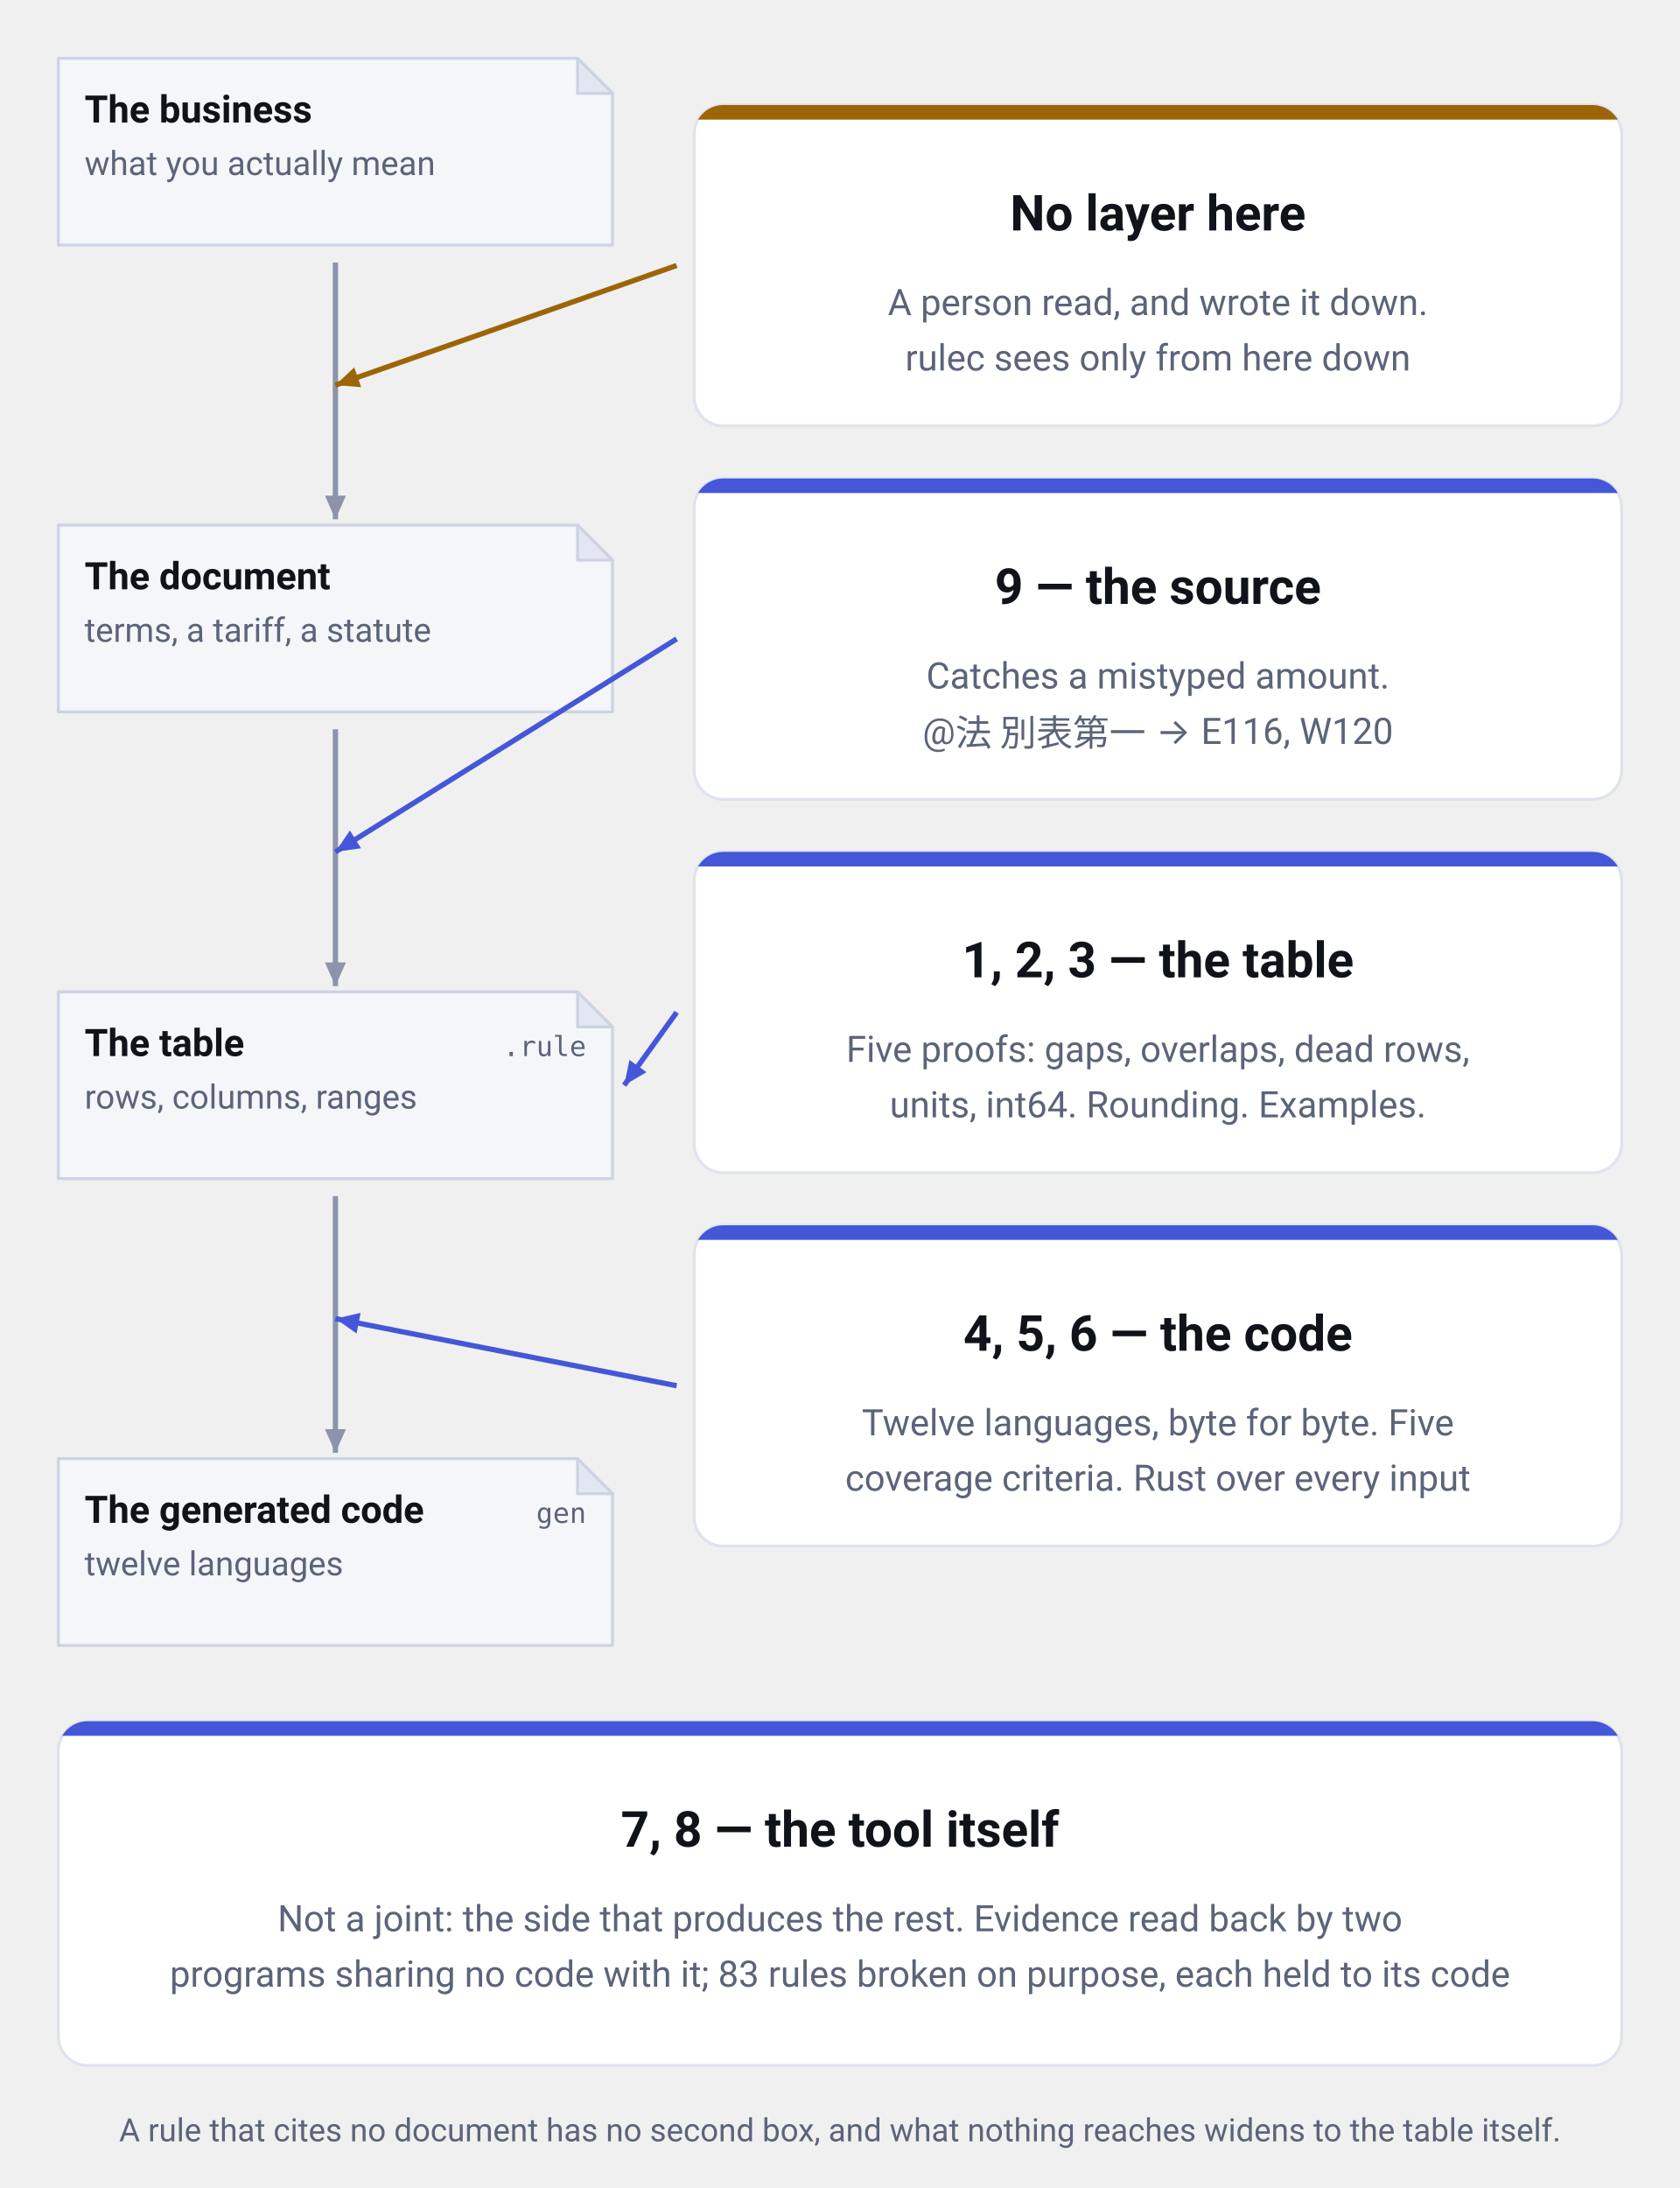
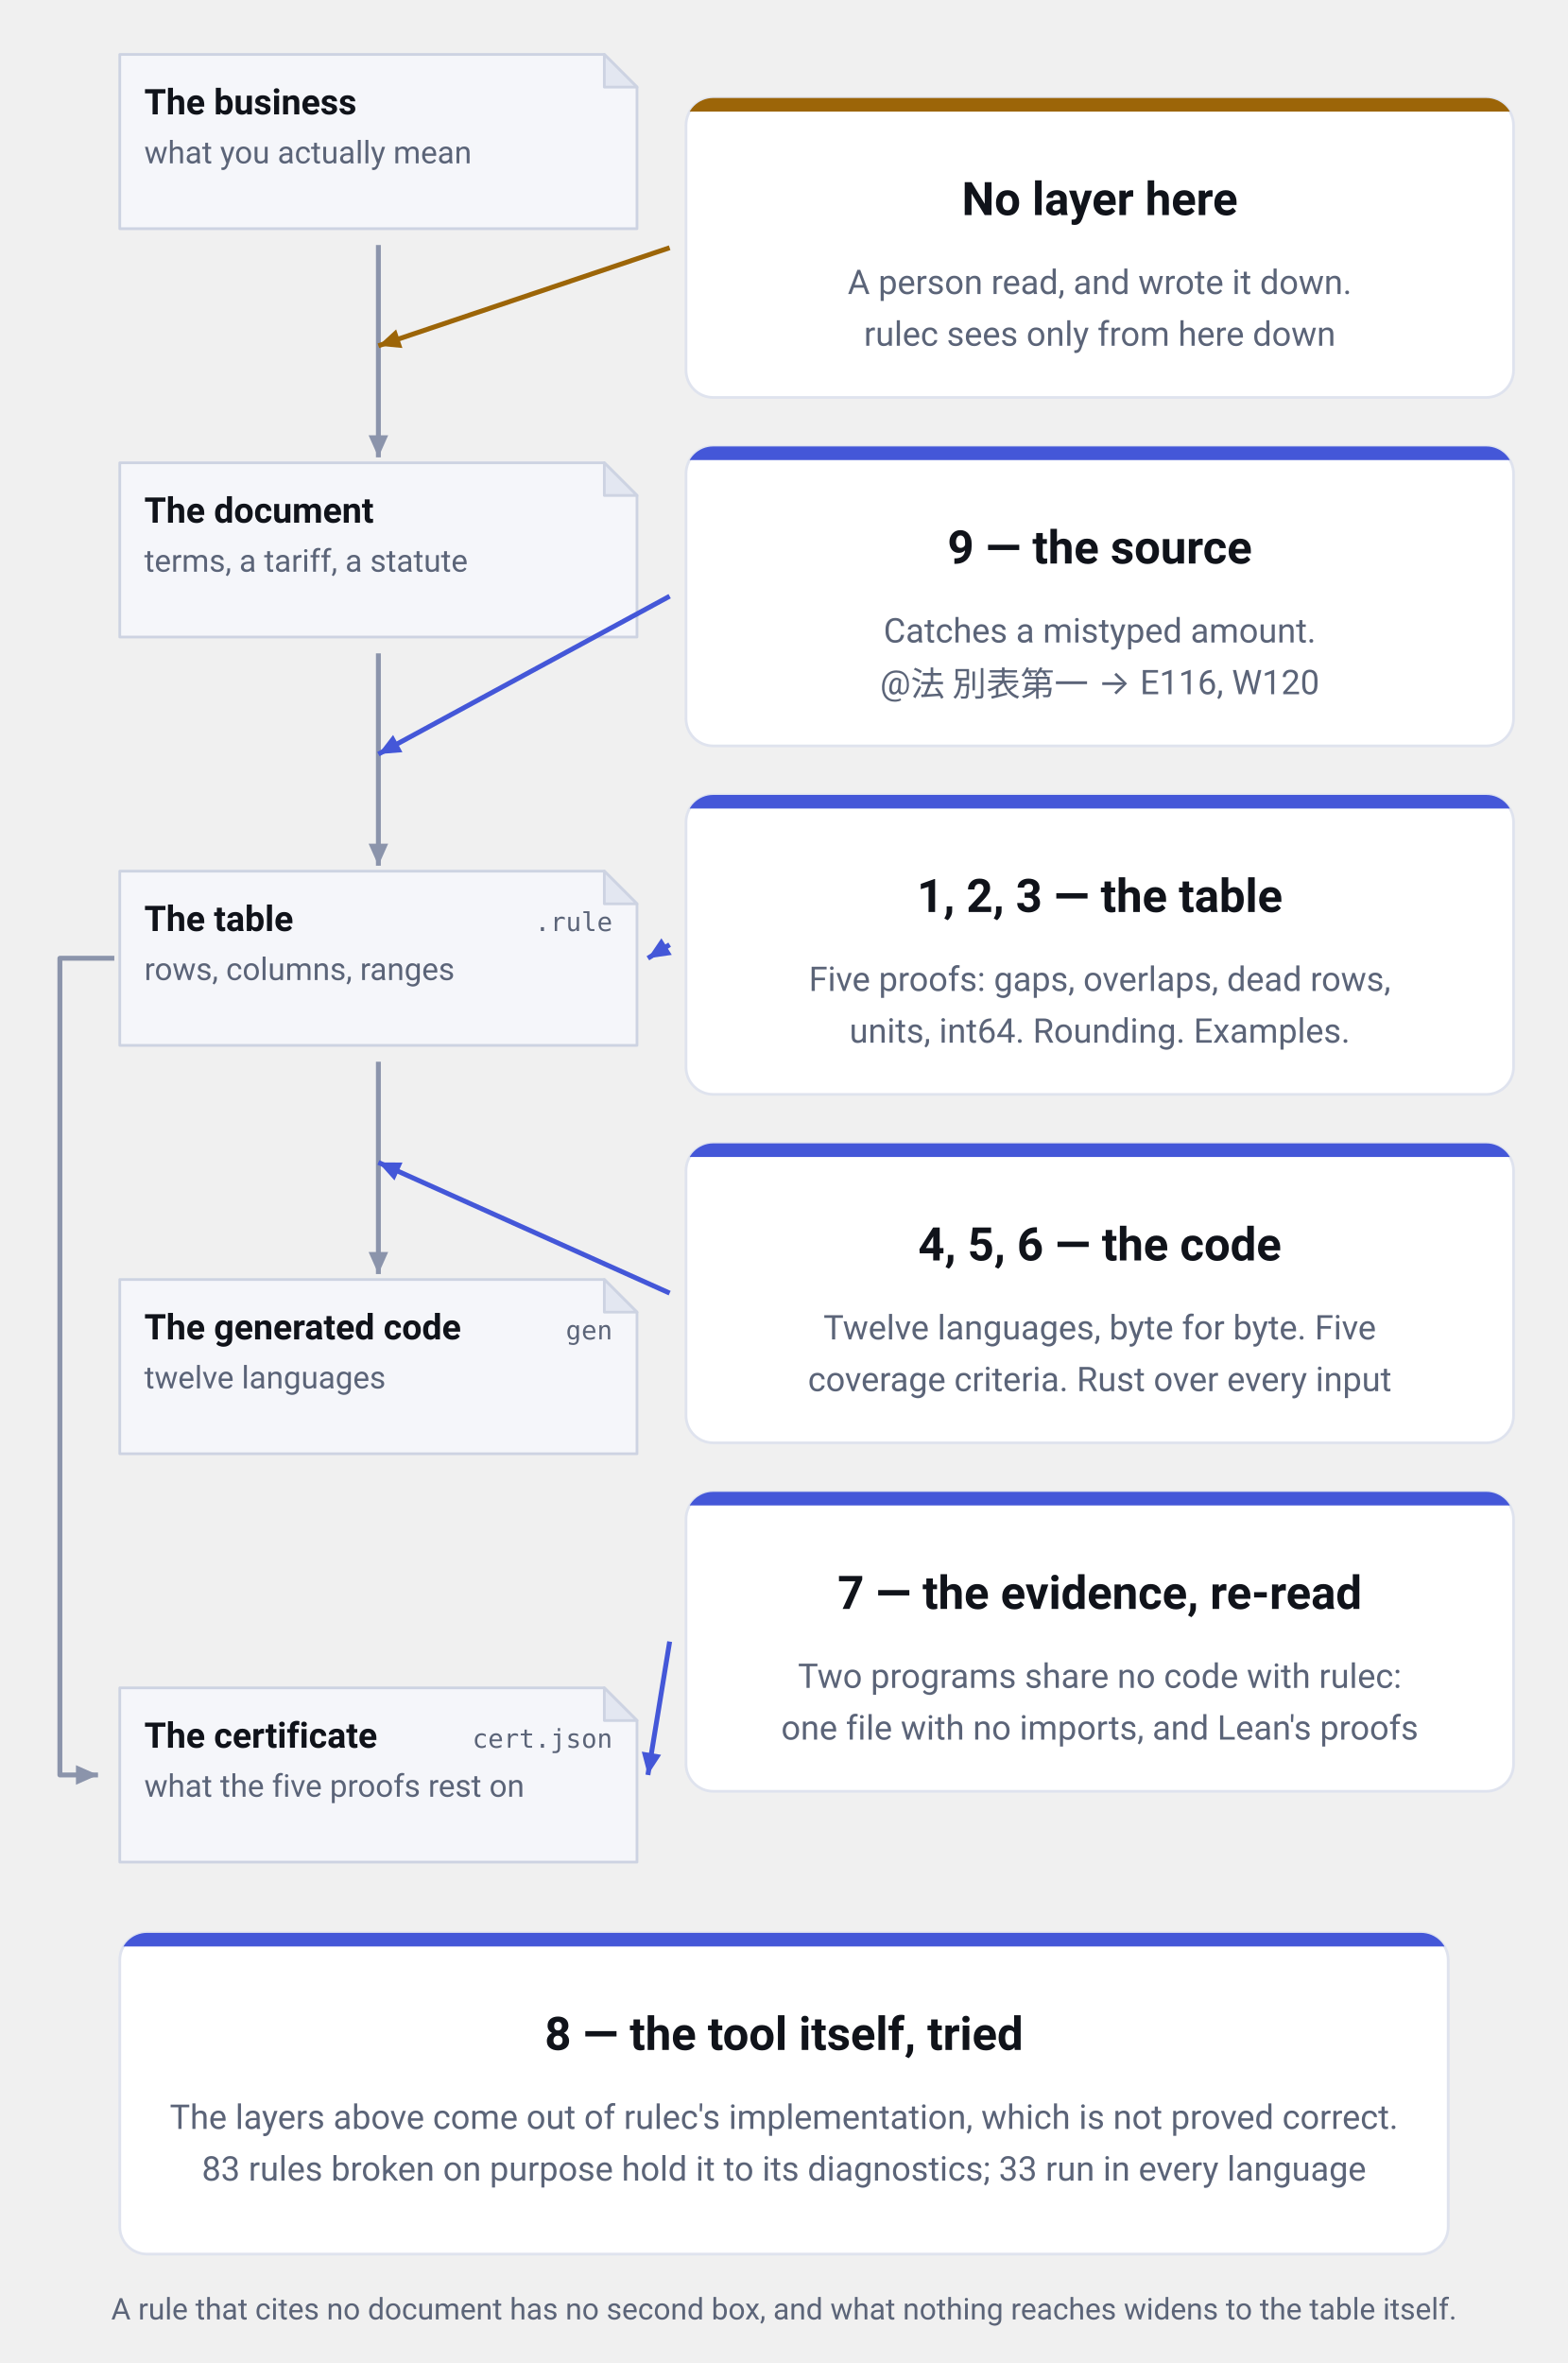
- <svg xmlns="http://www.w3.org/2000/svg" viewBox="0 0 576 750" width="576" height="750" role="img" aria-label="Which joint each of the nine layers watches. Down the left run four things — the business as it is, the document it was copied from, the table as written, and the generated code — each a copy of the one above it. Between the document and the table stands layer 9, the source check (E116, W120); between the table and the code stand layers 4, 5 and 6, the vectors, the coverage criteria and the model checker. The table itself is watched by layers 1, 2 and 3, the five proofs, the two declarations and the examples. At the topmost joint, between the business and the document, there is no layer at all: that is where a person read and decided. Layers 7 and 8, the certificate with its two re-checkers and the repository's own tests, are aimed at the tool rather than at a joint." font-family="-apple-system, BlinkMacSystemFont, &quot;Hiragino Sans&quot;, &quot;Noto Sans JP&quot;, &quot;Yu Gothic&quot;, Meiryo, &quot;Segoe UI&quot;, Roboto, sans-serif">
+ <svg xmlns="http://www.w3.org/2000/svg" viewBox="0 0 576 868" width="576" height="868" role="img" aria-label="What each of the nine layers stands between. Down the left run the business as it is, the document it was copied from, the table as written, and the generated code, each a copy of the one above it. The table produces one more thing, the certificate (cert.json, what the five proofs rest on), joined to it by a line that runs down the left margin. Between the document and the table stands layer 9, the source check (E116, W120); between the table and the code stand layers 4, 5 and 6, the vectors, the coverage criteria and the model checker. The table itself is watched by layers 1, 2 and 3; the certificate is read back by layer 7, two programs that share no code with rulec. At the topmost joint, between the business and the document, there is no layer at all: that is where a person read and decided. Only layer 8, the repository's own tests, is aimed at the tool rather than at anything on the spine." font-family="-apple-system, BlinkMacSystemFont, &quot;Hiragino Sans&quot;, &quot;Noto Sans JP&quot;, &quot;Yu Gothic&quot;, Meiryo, &quot;Segoe UI&quot;, Roboto, sans-serif">
  <defs>
    <marker id="head-neutral" viewBox="0 0 10 10" refX="9" refY="5" markerWidth="9" markerHeight="9" markerUnits="userSpaceOnUse" orient="auto">
      <path d="M0,1 L9,5 L0,9 Z" fill="#8b94ab" />
    </marker>
    <marker id="head-accent" viewBox="0 0 10 10" refX="9" refY="5" markerWidth="9" markerHeight="9" markerUnits="userSpaceOnUse" orient="auto">
      <path d="M0,1 L9,5 L0,9 Z" fill="#4457d8" />
    </marker>
    <marker id="head-human" viewBox="0 0 10 10" refX="9" refY="5" markerWidth="9" markerHeight="9" markerUnits="userSpaceOnUse" orient="auto">
      <path d="M0,1 L9,5 L0,9 Z" fill="#9c6508" />
    </marker>
  </defs>
-   <path d="M20,20 H198 L210,32 V84 H20 Z" fill="#f5f6fa" stroke="#cdd3e2" stroke-linejoin="round" />
-   <path d="M198,20 V32 H210 Z" fill="#e3e7f1" stroke="#cdd3e2" stroke-linejoin="round" />
-   <text x="29" y="42" font-size="13" font-weight="600" text-anchor="start" fill="#10131a">The business</text>
-   <text x="29" y="60" font-size="11.5" font-weight="400" text-anchor="start" fill="#5b6478">what you actually mean</text>
-   <path d="M20,180 H198 L210,192 V244 H20 Z" fill="#f5f6fa" stroke="#cdd3e2" stroke-linejoin="round" />
-   <path d="M198,180 V192 H210 Z" fill="#e3e7f1" stroke="#cdd3e2" stroke-linejoin="round" />
-   <text x="29" y="202" font-size="13" font-weight="600" text-anchor="start" fill="#10131a">The document</text>
-   <text x="29" y="220" font-size="11.5" font-weight="400" text-anchor="start" fill="#5b6478">terms, a tariff, a statute</text>
-   <path d="M20,340 H198 L210,352 V404 H20 Z" fill="#f5f6fa" stroke="#cdd3e2" stroke-linejoin="round" />
-   <path d="M198,340 V352 H210 Z" fill="#e3e7f1" stroke="#cdd3e2" stroke-linejoin="round" />
-   <text x="29" y="362" font-size="13" font-weight="600" text-anchor="start" fill="#10131a">The table</text>
-   <text x="201" y="362" font-size="9.5" font-weight="400" text-anchor="end" fill="#5b6478" font-family="ui-monospace, SFMono-Regular, Menlo, Consolas, monospace">.rule</text>
-   <text x="29" y="380" font-size="11.5" font-weight="400" text-anchor="start" fill="#5b6478">rows, columns, ranges</text>
-   <path d="M20,500 H198 L210,512 V564 H20 Z" fill="#f5f6fa" stroke="#cdd3e2" stroke-linejoin="round" />
-   <path d="M198,500 V512 H210 Z" fill="#e3e7f1" stroke="#cdd3e2" stroke-linejoin="round" />
-   <text x="29" y="522" font-size="13" font-weight="600" text-anchor="start" fill="#10131a">The generated code</text>
-   <text x="201" y="522" font-size="9.5" font-weight="400" text-anchor="end" fill="#5b6478" font-family="ui-monospace, SFMono-Regular, Menlo, Consolas, monospace">gen</text>
-   <text x="29" y="540" font-size="11.5" font-weight="400" text-anchor="start" fill="#5b6478">twelve languages</text>
-   <line x1="115.0" y1="90" x2="115.0" y2="178" stroke="#8b94ab" stroke-width="1.8" marker-end="url(#head-neutral)" />
-   <line x1="115.0" y1="250" x2="115.0" y2="338" stroke="#8b94ab" stroke-width="1.8" marker-end="url(#head-neutral)" />
-   <line x1="115.0" y1="410" x2="115.0" y2="498" stroke="#8b94ab" stroke-width="1.8" marker-end="url(#head-neutral)" />
+   <path d="M44,20 H222 L234,32 V84 H44 Z" fill="#f5f6fa" stroke="#cdd3e2" stroke-linejoin="round" />
+   <path d="M222,20 V32 H234 Z" fill="#e3e7f1" stroke="#cdd3e2" stroke-linejoin="round" />
+   <text x="53" y="42" font-size="13" font-weight="600" text-anchor="start" fill="#10131a">The business</text>
+   <text x="53" y="60" font-size="11.5" font-weight="400" text-anchor="start" fill="#5b6478">what you actually mean</text>
+   <path d="M44,170 H222 L234,182 V234 H44 Z" fill="#f5f6fa" stroke="#cdd3e2" stroke-linejoin="round" />
+   <path d="M222,170 V182 H234 Z" fill="#e3e7f1" stroke="#cdd3e2" stroke-linejoin="round" />
+   <text x="53" y="192" font-size="13" font-weight="600" text-anchor="start" fill="#10131a">The document</text>
+   <text x="53" y="210" font-size="11.5" font-weight="400" text-anchor="start" fill="#5b6478">terms, a tariff, a statute</text>
+   <path d="M44,320 H222 L234,332 V384 H44 Z" fill="#f5f6fa" stroke="#cdd3e2" stroke-linejoin="round" />
+   <path d="M222,320 V332 H234 Z" fill="#e3e7f1" stroke="#cdd3e2" stroke-linejoin="round" />
+   <text x="53" y="342" font-size="13" font-weight="600" text-anchor="start" fill="#10131a">The table</text>
+   <text x="225" y="342" font-size="9.5" font-weight="400" text-anchor="end" fill="#5b6478" font-family="ui-monospace, SFMono-Regular, Menlo, Consolas, monospace">.rule</text>
+   <text x="53" y="360" font-size="11.5" font-weight="400" text-anchor="start" fill="#5b6478">rows, columns, ranges</text>
+   <path d="M44,470 H222 L234,482 V534 H44 Z" fill="#f5f6fa" stroke="#cdd3e2" stroke-linejoin="round" />
+   <path d="M222,470 V482 H234 Z" fill="#e3e7f1" stroke="#cdd3e2" stroke-linejoin="round" />
+   <text x="53" y="492" font-size="13" font-weight="600" text-anchor="start" fill="#10131a">The generated code</text>
+   <text x="225" y="492" font-size="9.5" font-weight="400" text-anchor="end" fill="#5b6478" font-family="ui-monospace, SFMono-Regular, Menlo, Consolas, monospace">gen</text>
+   <text x="53" y="510" font-size="11.5" font-weight="400" text-anchor="start" fill="#5b6478">twelve languages</text>
+   <path d="M44,620 H222 L234,632 V684 H44 Z" fill="#f5f6fa" stroke="#cdd3e2" stroke-linejoin="round" />
+   <path d="M222,620 V632 H234 Z" fill="#e3e7f1" stroke="#cdd3e2" stroke-linejoin="round" />
+   <text x="53" y="642" font-size="13" font-weight="600" text-anchor="start" fill="#10131a">The certificate</text>
+   <text x="225" y="642" font-size="9.5" font-weight="400" text-anchor="end" fill="#5b6478" font-family="ui-monospace, SFMono-Regular, Menlo, Consolas, monospace">cert.json</text>
+   <text x="53" y="660" font-size="11.5" font-weight="400" text-anchor="start" fill="#5b6478">what the five proofs rest on</text>
+   <line x1="139.0" y1="90" x2="139.0" y2="168" stroke="#8b94ab" stroke-width="1.8" marker-end="url(#head-neutral)" />
+   <line x1="139.0" y1="240" x2="139.0" y2="318" stroke="#8b94ab" stroke-width="1.8" marker-end="url(#head-neutral)" />
+   <line x1="139.0" y1="390" x2="139.0" y2="468" stroke="#8b94ab" stroke-width="1.8" marker-end="url(#head-neutral)" />
+   <path d="M42,352.0 H22 V652.0 H36" fill="none" stroke="#8b94ab" stroke-width="1.8" stroke-linejoin="round" marker-end="url(#head-neutral)" />
  <clipPath id="clip-c0">
-     <rect x="238" y="36" width="318" height="110" rx="10" />
+     <rect x="252" y="36" width="304" height="110" rx="10" />
  </clipPath>
-   <rect x="238" y="36" width="318" height="110" rx="10" fill="#ffffff" stroke="#dfe3ee" />
-   <rect x="238" y="36" width="318" height="5" fill="#9c6508" clip-path="url(#clip-c0)" />
-   <text x="397.0" y="79" font-size="17" font-weight="700" text-anchor="middle" fill="#10131a">No layer here</text>
-   <text x="397.0" y="108" font-size="12.5" font-weight="400" text-anchor="middle" fill="#5b6478">A person read, and wrote it down.</text>
-   <text x="397.0" y="127" font-size="12.5" font-weight="400" text-anchor="middle" fill="#5b6478">rulec sees only from here down</text>
-   <line x1="232" y1="91.0" x2="115.0" y2="132.0" stroke="#9c6508" stroke-width="1.8" marker-end="url(#head-human)" />
+   <rect x="252" y="36" width="304" height="110" rx="10" fill="#ffffff" stroke="#dfe3ee" />
+   <rect x="252" y="36" width="304" height="5" fill="#9c6508" clip-path="url(#clip-c0)" />
+   <text x="404.0" y="79" font-size="17" font-weight="700" text-anchor="middle" fill="#10131a">No layer here</text>
+   <text x="404.0" y="108" font-size="12.5" font-weight="400" text-anchor="middle" fill="#5b6478">A person read, and wrote it down.</text>
+   <text x="404.0" y="127" font-size="12.5" font-weight="400" text-anchor="middle" fill="#5b6478">rulec sees only from here down</text>
+   <line x1="246" y1="91.0" x2="139.0" y2="127.0" stroke="#9c6508" stroke-width="1.8" marker-end="url(#head-human)" />
  <clipPath id="clip-c1">
-     <rect x="238" y="164" width="318" height="110" rx="10" />
+     <rect x="252" y="164" width="304" height="110" rx="10" />
  </clipPath>
-   <rect x="238" y="164" width="318" height="110" rx="10" fill="#ffffff" stroke="#dfe3ee" />
-   <rect x="238" y="164" width="318" height="5" fill="#4457d8" clip-path="url(#clip-c1)" />
-   <text x="397.0" y="207" font-size="17" font-weight="700" text-anchor="middle" fill="#10131a">9 — the source</text>
-   <text x="397.0" y="236" font-size="12.5" font-weight="400" text-anchor="middle" fill="#5b6478">Catches a mistyped amount.</text>
-   <text x="397.0" y="255" font-size="12.5" font-weight="400" text-anchor="middle" fill="#5b6478">@法 別表第一 → E116, W120</text>
-   <line x1="232" y1="219.0" x2="115.0" y2="292.0" stroke="#4457d8" stroke-width="1.8" marker-end="url(#head-accent)" />
+   <rect x="252" y="164" width="304" height="110" rx="10" fill="#ffffff" stroke="#dfe3ee" />
+   <rect x="252" y="164" width="304" height="5" fill="#4457d8" clip-path="url(#clip-c1)" />
+   <text x="404.0" y="207" font-size="17" font-weight="700" text-anchor="middle" fill="#10131a">9 — the source</text>
+   <text x="404.0" y="236" font-size="12.5" font-weight="400" text-anchor="middle" fill="#5b6478">Catches a mistyped amount.</text>
+   <text x="404.0" y="255" font-size="12.5" font-weight="400" text-anchor="middle" fill="#5b6478">@法 別表第一 → E116, W120</text>
+   <line x1="246" y1="219.0" x2="139.0" y2="277.0" stroke="#4457d8" stroke-width="1.8" marker-end="url(#head-accent)" />
  <clipPath id="clip-c2">
-     <rect x="238" y="292" width="318" height="110" rx="10" />
+     <rect x="252" y="292" width="304" height="110" rx="10" />
  </clipPath>
-   <rect x="238" y="292" width="318" height="110" rx="10" fill="#ffffff" stroke="#dfe3ee" />
-   <rect x="238" y="292" width="318" height="5" fill="#4457d8" clip-path="url(#clip-c2)" />
-   <text x="397.0" y="335" font-size="17" font-weight="700" text-anchor="middle" fill="#10131a">1, 2, 3 — the table</text>
-   <text x="397.0" y="364" font-size="12.5" font-weight="400" text-anchor="middle" fill="#5b6478">Five proofs: gaps, overlaps, dead rows,</text>
-   <text x="397.0" y="383" font-size="12.5" font-weight="400" text-anchor="middle" fill="#5b6478">units, int64. Rounding. Examples.</text>
-   <line x1="232" y1="347.0" x2="214" y2="372.0" stroke="#4457d8" stroke-width="1.8" marker-end="url(#head-accent)" />
+   <rect x="252" y="292" width="304" height="110" rx="10" fill="#ffffff" stroke="#dfe3ee" />
+   <rect x="252" y="292" width="304" height="5" fill="#4457d8" clip-path="url(#clip-c2)" />
+   <text x="404.0" y="335" font-size="17" font-weight="700" text-anchor="middle" fill="#10131a">1, 2, 3 — the table</text>
+   <text x="404.0" y="364" font-size="12.5" font-weight="400" text-anchor="middle" fill="#5b6478">Five proofs: gaps, overlaps, dead rows,</text>
+   <text x="404.0" y="383" font-size="12.5" font-weight="400" text-anchor="middle" fill="#5b6478">units, int64. Rounding. Examples.</text>
+   <line x1="246" y1="347.0" x2="238" y2="352.0" stroke="#4457d8" stroke-width="1.8" marker-end="url(#head-accent)" />
  <clipPath id="clip-c3">
-     <rect x="238" y="420" width="318" height="110" rx="10" />
+     <rect x="252" y="420" width="304" height="110" rx="10" />
  </clipPath>
-   <rect x="238" y="420" width="318" height="110" rx="10" fill="#ffffff" stroke="#dfe3ee" />
-   <rect x="238" y="420" width="318" height="5" fill="#4457d8" clip-path="url(#clip-c3)" />
-   <text x="397.0" y="463" font-size="17" font-weight="700" text-anchor="middle" fill="#10131a">4, 5, 6 — the code</text>
-   <text x="397.0" y="492" font-size="12.5" font-weight="400" text-anchor="middle" fill="#5b6478">Twelve languages, byte for byte. Five</text>
-   <text x="397.0" y="511" font-size="12.5" font-weight="400" text-anchor="middle" fill="#5b6478">coverage criteria. Rust over every input</text>
-   <line x1="232" y1="475.0" x2="115.0" y2="452.0" stroke="#4457d8" stroke-width="1.8" marker-end="url(#head-accent)" />
+   <rect x="252" y="420" width="304" height="110" rx="10" fill="#ffffff" stroke="#dfe3ee" />
+   <rect x="252" y="420" width="304" height="5" fill="#4457d8" clip-path="url(#clip-c3)" />
+   <text x="404.0" y="463" font-size="17" font-weight="700" text-anchor="middle" fill="#10131a">4, 5, 6 — the code</text>
+   <text x="404.0" y="492" font-size="12.5" font-weight="400" text-anchor="middle" fill="#5b6478">Twelve languages, byte for byte. Five</text>
+   <text x="404.0" y="511" font-size="12.5" font-weight="400" text-anchor="middle" fill="#5b6478">coverage criteria. Rust over every input</text>
+   <line x1="246" y1="475.0" x2="139.0" y2="427.0" stroke="#4457d8" stroke-width="1.8" marker-end="url(#head-accent)" />
+   <clipPath id="clip-c4">
+     <rect x="252" y="548" width="304" height="110" rx="10" />
+   </clipPath>
+   <rect x="252" y="548" width="304" height="110" rx="10" fill="#ffffff" stroke="#dfe3ee" />
+   <rect x="252" y="548" width="304" height="5" fill="#4457d8" clip-path="url(#clip-c4)" />
+   <text x="404.0" y="591" font-size="17" font-weight="700" text-anchor="middle" fill="#10131a">7 — the evidence, re-read</text>
+   <text x="404.0" y="620" font-size="12.5" font-weight="400" text-anchor="middle" fill="#5b6478">Two programs share no code with rulec:</text>
+   <text x="404.0" y="639" font-size="12.5" font-weight="400" text-anchor="middle" fill="#5b6478">one file with no imports, and Lean's proofs</text>
+   <line x1="246" y1="603.0" x2="238" y2="652.0" stroke="#4457d8" stroke-width="1.8" marker-end="url(#head-accent)" />
  <clipPath id="clip-foot">
-     <rect x="20" y="590" width="536" height="118" rx="10" />
+     <rect x="44" y="710" width="488" height="118" rx="10" />
  </clipPath>
-   <rect x="20" y="590" width="536" height="118" rx="10" fill="#ffffff" stroke="#dfe3ee" />
-   <rect x="20" y="590" width="536" height="5" fill="#4457d8" clip-path="url(#clip-foot)" />
-   <text x="288.0" y="633" font-size="17" font-weight="700" text-anchor="middle" fill="#10131a">7, 8 — the tool itself</text>
-   <text x="288.0" y="662" font-size="12.5" font-weight="400" text-anchor="middle" fill="#5b6478">Not a joint: the side that produces the rest. Evidence read back by two</text>
-   <text x="288.0" y="681" font-size="12.5" font-weight="400" text-anchor="middle" fill="#5b6478">programs sharing no code with it; 83 rules broken on purpose, each held to its code</text>
-   <text x="288.0" y="734" font-size="11" font-weight="400" text-anchor="middle" fill="#5b6478">A rule that cites no document has no second box, and what nothing reaches widens to the table itself.</text>
+   <rect x="44" y="710" width="488" height="118" rx="10" fill="#ffffff" stroke="#dfe3ee" />
+   <rect x="44" y="710" width="488" height="5" fill="#4457d8" clip-path="url(#clip-foot)" />
+   <text x="288.0" y="753" font-size="17" font-weight="700" text-anchor="middle" fill="#10131a">8 — the tool itself, tried</text>
+   <text x="288.0" y="782" font-size="12.5" font-weight="400" text-anchor="middle" fill="#5b6478">The layers above come out of rulec's implementation, which is not proved correct.</text>
+   <text x="288.0" y="801" font-size="12.5" font-weight="400" text-anchor="middle" fill="#5b6478">83 rules broken on purpose hold it to its diagnostics; 33 run in every language</text>
+   <text x="288.0" y="852" font-size="11" font-weight="400" text-anchor="middle" fill="#5b6478">A rule that cites no document has no second box, and what nothing reaches widens to the table itself.</text>
</svg>
